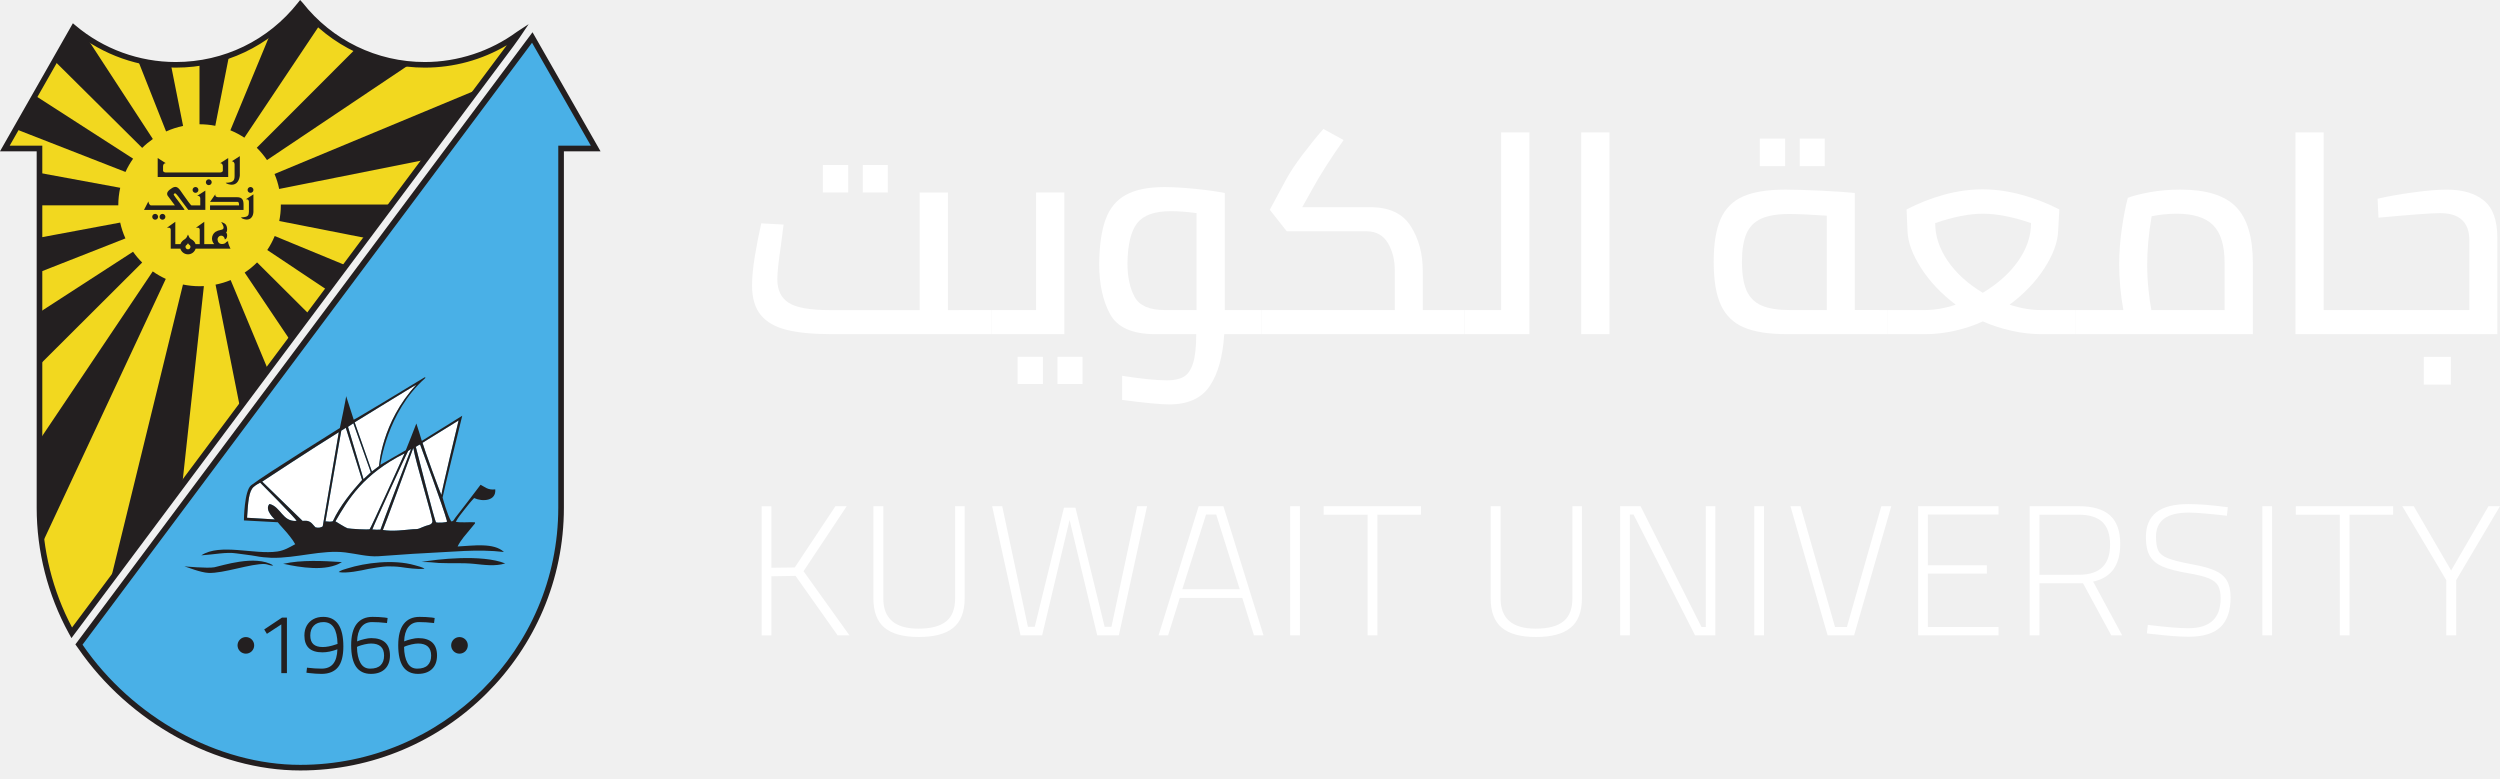
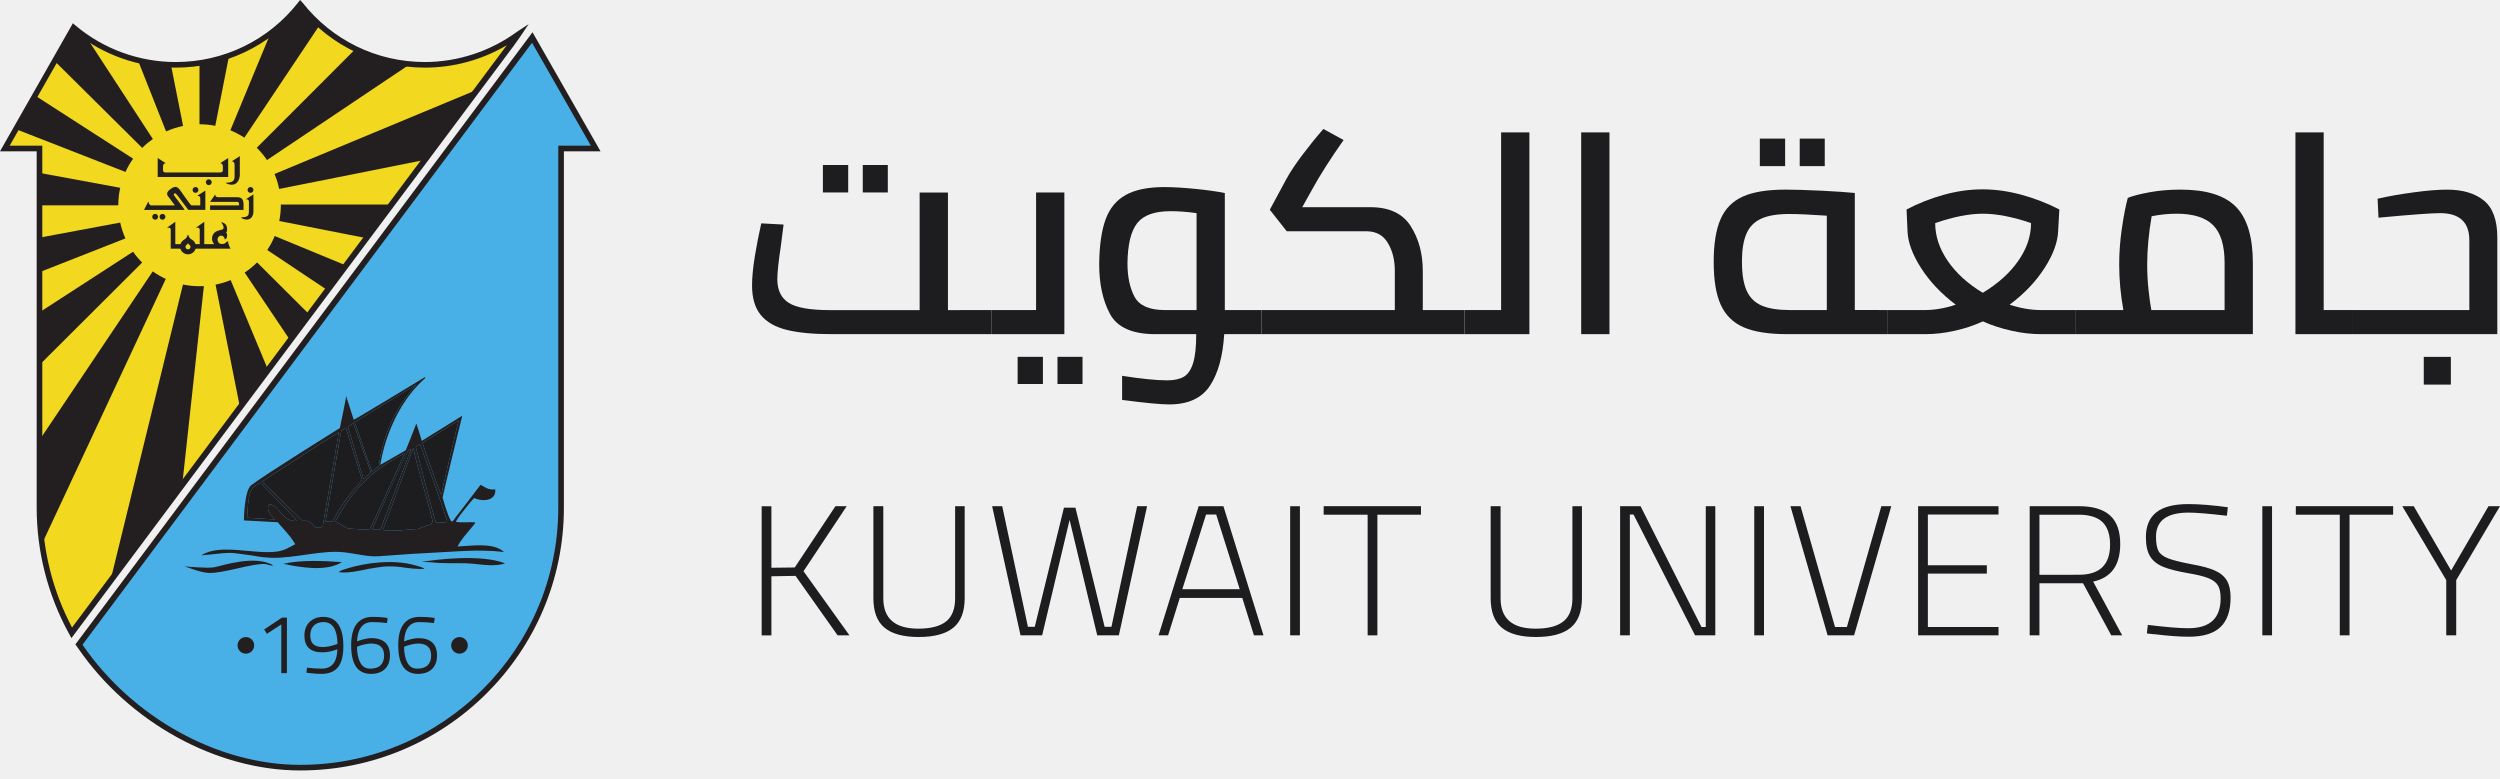
<svg xmlns="http://www.w3.org/2000/svg" width="244" height="76" viewBox="0 0 244 76" fill="none">
-   <path d="M84.207 16.101H86.651V18.786H84.207V16.101ZM80.314 16.101H82.784V18.786H80.314V16.101ZM96.791 30.262V32.613H81.157C79.375 32.613 77.922 32.477 76.8 32.2C75.676 31.925 74.827 31.442 74.256 30.749C73.685 30.056 73.4 29.095 73.4 27.858C73.4 27.081 73.49 26.132 73.672 25.008C73.858 23.885 74.067 22.813 74.3 21.799L76.477 21.917L76.217 23.962C75.984 25.511 75.867 26.609 75.867 27.252C75.867 28.323 76.241 29.091 76.989 29.563C77.733 30.032 79.073 30.267 81.014 30.267H89.757V18.792H92.52V30.267L96.791 30.262Z" fill="white" />
-   <path d="M103.211 34.826H105.654V37.479H103.211V34.826ZM99.321 34.826H101.788V37.479H99.321V34.826ZM103.881 18.786V32.613H96.791V30.262H101.121V18.786H103.881Z" fill="white" />
-   <path d="M110.738 28.976C111.205 29.832 112.182 30.261 113.675 30.261H116.785V20.801C115.834 20.67 114.99 20.611 114.255 20.611C112.685 20.611 111.596 21.002 110.986 21.784C110.376 22.569 110.062 23.872 110.041 25.7C110.041 27.027 110.275 28.118 110.738 28.976ZM123.118 32.614H119.485C119.347 34.789 118.878 36.478 118.073 37.674C117.272 38.872 115.95 39.472 114.111 39.472C113.295 39.472 111.767 39.328 109.518 39.032V36.68C111.417 36.976 112.879 37.121 113.905 37.121C114.566 37.121 115.095 37.016 115.505 36.791C115.911 36.568 116.222 36.13 116.435 35.476C116.647 34.822 116.752 33.868 116.752 32.614H112.775C110.526 32.614 109.049 31.96 108.34 30.651C107.634 29.342 107.281 27.719 107.281 25.782C107.299 23.957 107.508 22.5 107.906 21.414C108.304 20.325 108.962 19.526 109.883 19.022C110.801 18.514 112.057 18.259 113.645 18.259C114.536 18.259 115.558 18.327 116.71 18.439C117.864 18.556 118.809 18.691 119.542 18.841V30.261H123.118L123.118 32.614Z" fill="white" />
-   <path d="M142.935 30.262V32.614H123.115V30.262H136.135V26.418C136.135 25.387 135.911 24.492 135.468 23.736C135.023 22.978 134.341 22.591 133.435 22.574H125.588L123.932 20.472L125.528 17.512C125.896 16.831 126.425 16.032 127.113 15.119C127.801 14.207 128.483 13.364 129.162 12.588L131.135 13.668C129.837 15.51 128.812 17.123 128.055 18.508L127.098 20.222H133.755C135.594 20.222 136.907 20.843 137.69 22.076C138.473 23.313 138.865 24.77 138.865 26.447V30.261L142.935 30.262Z" fill="white" />
-   <path d="M149.269 12.921V32.613H142.936V30.261H146.509V12.921H149.269Z" fill="white" />
-   <path d="M154.324 12.921H157.084V32.613H154.324V12.921Z" fill="white" />
-   <path d="M175.653 13.529H178.096V16.214H175.653V13.529ZM171.759 13.529H174.229V16.214H171.759V13.529ZM170.465 28.356C170.77 29.037 171.254 29.526 171.933 29.821C172.612 30.117 173.542 30.262 174.723 30.262H178.296V21.051C176.747 20.946 175.518 20.886 174.606 20.886C173.464 20.886 172.558 21.039 171.891 21.343C171.221 21.646 170.743 22.137 170.453 22.808C170.163 23.48 170.013 24.387 170.013 25.531C170.013 26.73 170.166 27.672 170.465 28.356ZM184.253 30.261V32.613H174.406C172.621 32.613 171.215 32.389 170.192 31.949C169.164 31.506 168.419 30.779 167.953 29.762C167.486 28.749 167.256 27.347 167.256 25.559C167.256 23.807 167.477 22.42 167.923 21.398C168.368 20.372 169.095 19.637 170.103 19.182C171.11 18.733 172.495 18.506 174.259 18.506C175.109 18.506 176.284 18.546 177.773 18.611C179.265 18.69 180.351 18.759 181.029 18.834V30.255L184.253 30.261Z" fill="white" />
-   <path d="M190.107 25.477C190.932 26.675 192.072 27.71 193.522 28.576C194.993 27.69 196.148 26.656 196.982 25.462C197.813 24.274 198.229 23.044 198.229 21.772C196.447 21.164 194.88 20.858 193.522 20.858C192.185 20.858 190.636 21.165 188.875 21.772C188.875 23.044 189.285 24.281 190.107 25.477ZM202.532 30.262V32.614H199.248C198.298 32.614 197.323 32.508 196.327 32.28C195.328 32.059 194.395 31.756 193.522 31.368C192.688 31.755 191.779 32.06 190.792 32.28C189.805 32.503 188.845 32.614 187.915 32.614H184.252V30.262H187.828C188.815 30.262 189.832 30.088 190.879 29.737C189.464 28.669 188.337 27.472 187.493 26.155C186.65 24.84 186.211 23.635 186.172 22.546L186.082 20.443C187.245 19.834 188.462 19.357 189.73 19.006C191.001 18.656 192.254 18.48 193.492 18.48C194.733 18.48 195.995 18.657 197.287 19.006C198.573 19.358 199.808 19.834 200.992 20.443L200.875 22.546C200.835 23.635 200.396 24.84 199.55 26.155C198.71 27.472 197.57 28.669 196.138 29.737C197.202 30.088 198.228 30.262 199.218 30.262H202.532Z" fill="white" />
-   <path d="M209.695 28.286C209.782 29.107 209.874 29.766 209.973 30.262H217.12V25.645C217.12 23.948 216.746 22.725 216.002 21.978C215.254 21.23 214.067 20.857 212.44 20.857C211.606 20.857 210.795 20.949 210 21.105C209.71 22.802 209.566 24.372 209.566 25.809C209.566 26.637 209.608 27.467 209.695 28.286ZM218.238 20.196C219.333 21.319 219.88 23.153 219.88 25.699V32.612H202.533V30.26H207.24C206.968 28.749 206.833 27.266 206.833 25.809C206.833 24.647 206.921 23.471 207.097 22.281C207.267 21.093 207.461 20.1 207.674 19.309C208.2 19.107 208.918 18.922 209.842 18.756C210.76 18.59 211.753 18.506 212.82 18.506C215.338 18.506 217.144 19.069 218.238 20.196Z" fill="white" />
-   <path d="M229.555 30.261V32.613H224.035V12.921H226.792V30.261H229.555Z" fill="white" />
-   <path d="M236.56 34.827H239.203V37.537H236.56V34.827ZM242.427 19.574C243.3 20.281 243.737 21.486 243.737 23.18V32.614H229.557V30.262H241.007V23.458C241.007 21.689 240.056 20.802 238.157 20.802C237.305 20.802 235.298 20.953 232.14 21.245L232.053 19.395C233.1 19.154 234.275 18.945 235.585 18.772C236.891 18.594 237.971 18.508 238.823 18.508C240.354 18.508 241.557 18.864 242.427 19.574Z" fill="white" />
-   <path d="M77.645 56.205L75.289 56.245V62.014H74.338V49.412H75.289V55.413L77.567 55.385L81.539 49.404H82.639L78.423 55.75L82.905 62.006H81.748L77.645 56.205Z" fill="white" />
-   <path d="M86.334 61.267C85.604 60.665 85.242 59.7 85.242 58.377V49.404H86.211V58.394C86.211 60.369 87.35 61.357 89.629 61.357C90.846 61.357 91.749 61.122 92.338 60.653C92.927 60.183 93.22 59.428 93.22 58.393V49.403H94.153V58.376C94.153 59.7 93.782 60.664 93.041 61.267C92.299 61.873 91.175 62.171 89.668 62.171C88.173 62.171 87.063 61.873 86.334 61.267Z" fill="white" />
-   <path d="M96.832 49.404H97.816L100.325 61.178H100.992L103.841 49.551H104.963L107.813 61.178H108.477L110.986 49.404H111.954L109.2 62.009H107.089L104.392 50.745L101.713 62.009H99.604L96.832 49.404Z" fill="white" />
-   <path d="M118.701 50.218H117.711L115.394 57.508H120.998L118.701 50.218ZM121.246 58.356H115.148L114.006 62.009H113.076L116.991 49.404H119.404L123.318 62.009H122.385L121.246 58.356Z" fill="white" />
-   <path d="M125.92 49.407H126.871V62.009H125.92V49.407Z" fill="white" />
-   <path d="M133.481 50.235H129.189V49.403H138.687V50.235H134.432V62.009H133.481L133.481 50.235Z" fill="white" />
-   <path d="M146.58 61.267C145.85 60.665 145.488 59.7 145.488 58.377V49.404H146.457V58.394C146.457 60.369 147.596 61.357 149.875 61.357C151.095 61.357 151.995 61.122 152.581 60.653C153.173 60.183 153.467 59.428 153.467 58.393V49.403H154.397V58.376C154.397 59.7 154.029 60.664 153.287 61.267C152.546 61.873 151.421 62.171 149.914 62.171C148.419 62.171 147.309 61.873 146.58 61.267Z" fill="white" />
-   <path d="M167.414 49.404V62.009H165.438L159.433 50.218H159.074V62.009H158.123V49.404H160.118L166.065 61.195H166.484V49.404H167.414Z" fill="white" />
-   <path d="M171.215 49.407H172.166V62.009H171.215V49.407Z" fill="white" />
-   <path d="M174.746 49.404H175.733L179.097 61.195H180.257L183.618 49.404H184.59L180.96 62.009H178.376L174.746 49.404Z" fill="white" />
-   <path d="M188.16 50.218V55.173H193.916V55.986H188.16V61.194H195.056V62.008H187.209V49.403H195.056V50.216L188.16 50.218Z" fill="white" />
-   <path d="M202.903 56.097C204.931 56.097 205.944 55.118 205.944 53.166C205.944 52.165 205.693 51.428 205.194 50.95C204.691 50.476 203.923 50.235 202.885 50.235H199.049V56.098L202.903 56.097ZM198.098 49.404H202.885C204.255 49.404 205.269 49.705 205.932 50.299C206.599 50.895 206.934 51.828 206.934 53.094C206.934 55.167 206.052 56.39 204.291 56.764L207.123 62.009H206.058L203.304 56.928H199.049V62.009H198.098L198.098 49.404Z" fill="white" />
-   <path d="M210.22 61.902L209.535 61.822L209.628 60.988C211.38 61.205 212.693 61.315 213.581 61.315C215.686 61.315 216.733 60.345 216.733 58.404C216.733 57.874 216.653 57.459 216.488 57.165C216.326 56.869 216.015 56.629 215.567 56.441C215.118 56.256 214.448 56.09 213.56 55.943C212.499 55.762 211.676 55.551 211.102 55.31C210.525 55.07 210.106 54.726 209.837 54.279C209.571 53.833 209.439 53.218 209.439 52.434C209.439 51.347 209.777 50.54 210.456 50.004C211.132 49.465 212.182 49.198 213.602 49.198C214.64 49.198 215.917 49.303 217.436 49.506L217.343 50.336C215.543 50.131 214.305 50.029 213.62 50.029C211.491 50.029 210.426 50.811 210.426 52.378C210.426 53.006 210.505 53.47 210.666 53.771C210.821 54.072 211.138 54.313 211.608 54.495C212.074 54.675 212.846 54.868 213.925 55.075C214.885 55.243 215.633 55.446 216.165 55.681C216.697 55.916 217.086 56.239 217.334 56.648C217.579 57.06 217.705 57.613 217.705 58.311C217.705 59.614 217.376 60.579 216.715 61.204C216.057 61.832 215.025 62.145 213.62 62.145C212.771 62.145 211.637 62.066 210.22 61.893" fill="white" />
-   <path d="M220.803 49.407H221.751V62.008H220.803V49.407Z" fill="white" />
-   <path d="M228.363 50.235H224.072V49.403H233.57V50.235H229.314V62.009H228.363V50.235Z" fill="white" />
-   <path d="M238.754 56.621L234.463 49.404H235.581L239.229 55.68L242.878 49.404H243.999L239.726 56.621V62.009H238.754L238.754 56.621Z" fill="white" />
+   <path d="M84.207 16.101H86.651V18.786H84.207V16.101ZM80.314 16.101H82.784V18.786H80.314V16.101ZM96.791 30.262V32.613H81.157C79.375 32.613 77.922 32.477 76.8 32.2C75.676 31.925 74.827 31.442 74.256 30.749C73.685 30.056 73.4 29.095 73.4 27.858C73.4 27.081 73.49 26.132 73.672 25.008C73.858 23.885 74.067 22.813 74.3 21.799L76.477 21.917L76.217 23.962C75.984 25.511 75.867 26.609 75.867 27.252C75.867 28.323 76.241 29.091 76.989 29.563C77.733 30.032 79.073 30.267 81.014 30.267H89.757V18.792H92.52V30.267L96.791 30.262Z" fill="#1d1d1f" />
+   <path d="M103.211 34.826H105.654V37.479H103.211V34.826ZM99.321 34.826H101.788V37.479H99.321V34.826ZM103.881 18.786V32.613H96.791V30.262H101.121V18.786H103.881Z" fill="#1d1d1f" />
+   <path d="M110.738 28.976C111.205 29.832 112.182 30.261 113.675 30.261H116.785V20.801C115.834 20.67 114.99 20.611 114.255 20.611C112.685 20.611 111.596 21.002 110.986 21.784C110.376 22.569 110.062 23.872 110.041 25.7C110.041 27.027 110.275 28.118 110.738 28.976ZM123.118 32.614H119.485C119.347 34.789 118.878 36.478 118.073 37.674C117.272 38.872 115.95 39.472 114.111 39.472C113.295 39.472 111.767 39.328 109.518 39.032V36.68C111.417 36.976 112.879 37.121 113.905 37.121C114.566 37.121 115.095 37.016 115.505 36.791C115.911 36.568 116.222 36.13 116.435 35.476C116.647 34.822 116.752 33.868 116.752 32.614H112.775C110.526 32.614 109.049 31.96 108.34 30.651C107.634 29.342 107.281 27.719 107.281 25.782C107.299 23.957 107.508 22.5 107.906 21.414C108.304 20.325 108.962 19.526 109.883 19.022C110.801 18.514 112.057 18.259 113.645 18.259C114.536 18.259 115.558 18.327 116.71 18.439C117.864 18.556 118.809 18.691 119.542 18.841V30.261H123.118L123.118 32.614Z" fill="#1d1d1f" />
+   <path d="M142.935 30.262V32.614H123.115V30.262H136.135V26.418C136.135 25.387 135.911 24.492 135.468 23.736C135.023 22.978 134.341 22.591 133.435 22.574H125.588L123.932 20.472L125.528 17.512C125.896 16.831 126.425 16.032 127.113 15.119C127.801 14.207 128.483 13.364 129.162 12.588L131.135 13.668C129.837 15.51 128.812 17.123 128.055 18.508L127.098 20.222H133.755C135.594 20.222 136.907 20.843 137.69 22.076C138.473 23.313 138.865 24.77 138.865 26.447V30.261L142.935 30.262Z" fill="#1d1d1f" />
+   <path d="M149.269 12.921V32.613H142.936V30.261H146.509V12.921H149.269Z" fill="#1d1d1f" />
+   <path d="M154.324 12.921H157.084V32.613H154.324V12.921Z" fill="#1d1d1f" />
+   <path d="M175.653 13.529H178.096V16.214H175.653V13.529ZM171.759 13.529H174.229V16.214H171.759V13.529ZM170.465 28.356C170.77 29.037 171.254 29.526 171.933 29.821C172.612 30.117 173.542 30.262 174.723 30.262H178.296V21.051C176.747 20.946 175.518 20.886 174.606 20.886C173.464 20.886 172.558 21.039 171.891 21.343C171.221 21.646 170.743 22.137 170.453 22.808C170.163 23.48 170.013 24.387 170.013 25.531C170.013 26.73 170.166 27.672 170.465 28.356ZM184.253 30.261V32.613H174.406C172.621 32.613 171.215 32.389 170.192 31.949C169.164 31.506 168.419 30.779 167.953 29.762C167.486 28.749 167.256 27.347 167.256 25.559C167.256 23.807 167.477 22.42 167.923 21.398C168.368 20.372 169.095 19.637 170.103 19.182C171.11 18.733 172.495 18.506 174.259 18.506C175.109 18.506 176.284 18.546 177.773 18.611C179.265 18.69 180.351 18.759 181.029 18.834V30.255L184.253 30.261Z" fill="#1d1d1f" />
+   <path d="M190.107 25.477C190.932 26.675 192.072 27.71 193.522 28.576C194.993 27.69 196.148 26.656 196.982 25.462C197.813 24.274 198.229 23.044 198.229 21.772C196.447 21.164 194.88 20.858 193.522 20.858C192.185 20.858 190.636 21.165 188.875 21.772C188.875 23.044 189.285 24.281 190.107 25.477ZM202.532 30.262V32.614H199.248C198.298 32.614 197.323 32.508 196.327 32.28C195.328 32.059 194.395 31.756 193.522 31.368C192.688 31.755 191.779 32.06 190.792 32.28C189.805 32.503 188.845 32.614 187.915 32.614H184.252V30.262H187.828C188.815 30.262 189.832 30.088 190.879 29.737C189.464 28.669 188.337 27.472 187.493 26.155C186.65 24.84 186.211 23.635 186.172 22.546L186.082 20.443C187.245 19.834 188.462 19.357 189.73 19.006C191.001 18.656 192.254 18.48 193.492 18.48C194.733 18.48 195.995 18.657 197.287 19.006C198.573 19.358 199.808 19.834 200.992 20.443L200.875 22.546C200.835 23.635 200.396 24.84 199.55 26.155C198.71 27.472 197.57 28.669 196.138 29.737C197.202 30.088 198.228 30.262 199.218 30.262H202.532Z" fill="#1d1d1f" />
+   <path d="M209.695 28.286C209.782 29.107 209.874 29.766 209.973 30.262H217.12V25.645C217.12 23.948 216.746 22.725 216.002 21.978C215.254 21.23 214.067 20.857 212.44 20.857C211.606 20.857 210.795 20.949 210 21.105C209.71 22.802 209.566 24.372 209.566 25.809C209.566 26.637 209.608 27.467 209.695 28.286ZM218.238 20.196C219.333 21.319 219.88 23.153 219.88 25.699V32.612H202.533V30.26H207.24C206.968 28.749 206.833 27.266 206.833 25.809C206.833 24.647 206.921 23.471 207.097 22.281C207.267 21.093 207.461 20.1 207.674 19.309C208.2 19.107 208.918 18.922 209.842 18.756C210.76 18.59 211.753 18.506 212.82 18.506C215.338 18.506 217.144 19.069 218.238 20.196Z" fill="#1d1d1f" />
+   <path d="M229.555 30.261V32.613H224.035V12.921H226.792V30.261H229.555Z" fill="#1d1d1f" />
+   <path d="M236.56 34.827H239.203V37.537H236.56V34.827ZM242.427 19.574C243.3 20.281 243.737 21.486 243.737 23.18V32.614H229.557V30.262H241.007V23.458C241.007 21.689 240.056 20.802 238.157 20.802C237.305 20.802 235.298 20.953 232.14 21.245L232.053 19.395C233.1 19.154 234.275 18.945 235.585 18.772C236.891 18.594 237.971 18.508 238.823 18.508C240.354 18.508 241.557 18.864 242.427 19.574Z" fill="#1d1d1f" />
+   <path d="M77.645 56.205L75.289 56.245V62.014H74.338V49.412H75.289V55.413L77.567 55.385L81.539 49.404H82.639L78.423 55.75L82.905 62.006H81.748L77.645 56.205Z" fill="#1d1d1f" />
+   <path d="M86.334 61.267C85.604 60.665 85.242 59.7 85.242 58.377V49.404H86.211V58.394C86.211 60.369 87.35 61.357 89.629 61.357C90.846 61.357 91.749 61.122 92.338 60.653C92.927 60.183 93.22 59.428 93.22 58.393V49.403H94.153V58.376C94.153 59.7 93.782 60.664 93.041 61.267C92.299 61.873 91.175 62.171 89.668 62.171C88.173 62.171 87.063 61.873 86.334 61.267Z" fill="#1d1d1f" />
+   <path d="M96.832 49.404H97.816L100.325 61.178H100.992L103.841 49.551H104.963L107.813 61.178H108.477L110.986 49.404H111.954L109.2 62.009H107.089L104.392 50.745L101.713 62.009H99.604L96.832 49.404Z" fill="#1d1d1f" />
+   <path d="M118.701 50.218H117.711L115.394 57.508H120.998L118.701 50.218ZM121.246 58.356H115.148L114.006 62.009H113.076L116.991 49.404H119.404L123.318 62.009H122.385L121.246 58.356Z" fill="#1d1d1f" />
+   <path d="M125.92 49.407H126.871V62.009H125.92V49.407Z" fill="#1d1d1f" />
+   <path d="M133.481 50.235H129.189V49.403H138.687V50.235H134.432V62.009H133.481L133.481 50.235Z" fill="#1d1d1f" />
+   <path d="M146.58 61.267C145.85 60.665 145.488 59.7 145.488 58.377V49.404H146.457V58.394C146.457 60.369 147.596 61.357 149.875 61.357C151.095 61.357 151.995 61.122 152.581 60.653C153.173 60.183 153.467 59.428 153.467 58.393V49.403H154.397V58.376C154.397 59.7 154.029 60.664 153.287 61.267C152.546 61.873 151.421 62.171 149.914 62.171C148.419 62.171 147.309 61.873 146.58 61.267Z" fill="#1d1d1f" />
+   <path d="M167.414 49.404V62.009H165.438L159.433 50.218H159.074V62.009H158.123V49.404H160.118L166.065 61.195H166.484V49.404H167.414Z" fill="#1d1d1f" />
+   <path d="M171.215 49.407H172.166V62.009H171.215V49.407Z" fill="#1d1d1f" />
+   <path d="M174.746 49.404H175.733L179.097 61.195H180.257L183.618 49.404H184.59L180.96 62.009H178.376L174.746 49.404Z" fill="#1d1d1f" />
+   <path d="M188.16 50.218V55.173H193.916V55.986H188.16V61.194H195.056V62.008H187.209V49.403H195.056V50.216L188.16 50.218Z" fill="#1d1d1f" />
+   <path d="M202.903 56.097C204.931 56.097 205.944 55.118 205.944 53.166C205.944 52.165 205.693 51.428 205.194 50.95C204.691 50.476 203.923 50.235 202.885 50.235H199.049V56.098L202.903 56.097ZM198.098 49.404H202.885C204.255 49.404 205.269 49.705 205.932 50.299C206.599 50.895 206.934 51.828 206.934 53.094C206.934 55.167 206.052 56.39 204.291 56.764L207.123 62.009H206.058L203.304 56.928H199.049V62.009H198.098L198.098 49.404Z" fill="#1d1d1f" />
+   <path d="M210.22 61.902L209.535 61.822L209.628 60.988C211.38 61.205 212.693 61.315 213.581 61.315C215.686 61.315 216.733 60.345 216.733 58.404C216.733 57.874 216.653 57.459 216.488 57.165C216.326 56.869 216.015 56.629 215.567 56.441C215.118 56.256 214.448 56.09 213.56 55.943C212.499 55.762 211.676 55.551 211.102 55.31C210.525 55.07 210.106 54.726 209.837 54.279C209.571 53.833 209.439 53.218 209.439 52.434C209.439 51.347 209.777 50.54 210.456 50.004C211.132 49.465 212.182 49.198 213.602 49.198C214.64 49.198 215.917 49.303 217.436 49.506L217.343 50.336C215.543 50.131 214.305 50.029 213.62 50.029C211.491 50.029 210.426 50.811 210.426 52.378C210.426 53.006 210.505 53.47 210.666 53.771C210.821 54.072 211.138 54.313 211.608 54.495C212.074 54.675 212.846 54.868 213.925 55.075C214.885 55.243 215.633 55.446 216.165 55.681C216.697 55.916 217.086 56.239 217.334 56.648C217.579 57.06 217.705 57.613 217.705 58.311C217.705 59.614 217.376 60.579 216.715 61.204C216.057 61.832 215.025 62.145 213.62 62.145C212.771 62.145 211.637 62.066 210.22 61.893" fill="#1d1d1f" />
+   <path d="M220.803 49.407H221.751V62.008H220.803V49.407Z" fill="#1d1d1f" />
+   <path d="M228.363 50.235H224.072V49.403H233.57V50.235H229.314V62.009H228.363V50.235Z" fill="#1d1d1f" />
+   <path d="M238.754 56.621L234.463 49.404H235.581L239.229 55.68L242.878 49.404H243.999L239.726 56.621V62.009H238.754L238.754 56.621Z" fill="#1d1d1f" />
  <path d="M41.465 6.327C36.533 6.384 32.14 4.022 29.316 0.432L29.308 0.423L29.299 0.432C26.476 4.022 22.086 6.327 17.154 6.327C13.357 6.327 9.88 4.96 7.19 2.693L0.475 14.494H3.856V49.557C3.856 54.039 5.024 58.249 7.069 61.902L51.058 2.985C51.058 2.985 47.268 6.26 41.465 6.327Z" fill="#F2D81F" />
  <path d="M51.88 3.535L7.631 62.811C12.19 69.659 20.443 74.923 29.306 74.923C43.365 74.923 54.761 63.567 54.761 49.557V14.494H58.143L51.88 3.535Z" fill="#49B0E7" />
  <path d="M37.764 55.279C38.169 55.273 38.68 55.286 39.098 55.343C39.864 55.451 40.562 55.559 41.43 55.524C41.337 55.375 40.667 55.219 40.492 55.168C38.402 54.564 35.63 54.933 33.907 55.477C33.594 55.578 33.263 55.642 33.059 55.836C33.827 55.985 35.228 55.69 35.968 55.524C36.169 55.477 37.385 55.286 37.764 55.279Z" fill="#231F20" />
  <path d="M27.639 55.031C29.304 55.371 31.831 55.833 33.372 54.86C31.559 54.742 29.419 54.624 27.639 55.031Z" fill="#231F20" />
  <path d="M17.994 55.276C18.339 55.368 19.545 55.874 20.339 55.915C21.771 55.992 24.528 54.984 25.861 55.05C26.139 55.067 26.404 55.251 26.669 55.184C24.924 54.103 21.593 55.238 20.923 55.365C20.25 55.492 17.994 55.276 17.994 55.276Z" fill="#231F20" />
  <path d="M41.117 54.853C41.867 54.834 42.479 54.926 42.818 54.946C43.947 54.999 45.108 54.917 46.263 55.031C47.29 55.136 48.321 55.292 49.31 54.99C47.003 54.071 42.613 54.583 41.117 54.853Z" fill="#231F20" />
-   <path d="M36.192 46.101L34.488 41.313L33.965 41.66L35.48 46.766L36.192 46.101Z" fill="white" />
-   <path d="M33.751 41.755C33.768 41.742 33.31 42.041 33.31 42.032C33.306 42 31.776 50.889 31.77 50.886C32.095 50.911 32.267 50.946 32.487 50.87C33.199 49.34 34.29 48.034 35.34 46.845C35.34 46.845 33.741 41.742 33.751 41.755Z" fill="white" />
-   <path d="M25.59 47.004L29.53 50.838C29.53 50.838 29.849 50.813 29.977 50.838C30.404 50.927 30.525 51.213 30.784 51.464C31.035 51.547 31.335 51.499 31.498 51.375C31.516 51.328 33.068 42.181 33.068 42.181C30.541 43.742 25.59 47.004 25.59 47.004Z" fill="white" />
-   <path d="M36.998 45.484C36.998 45.484 37.225 41.237 40.635 37.543C40.653 37.498 34.615 41.218 34.615 41.218L36.297 46.015L36.998 45.484Z" fill="white" />
-   <path d="M44.761 41.033C44.782 41.033 41.216 43.218 41.238 43.218C41.372 43.742 42.98 48.18 43.082 48.304C43.079 48.008 44.761 41.033 44.761 41.033Z" fill="white" />
-   <path d="M24.745 47.529C24.285 47.951 24.209 48.997 24.113 50.533L26.831 50.698C26.831 50.698 25.756 49.76 26.305 49.188C27.425 49.471 27.568 50.959 28.95 50.838C28.954 50.685 25.393 47.106 25.393 47.106C25.393 47.106 24.968 47.322 24.745 47.529Z" fill="white" />
-   <path d="M40.187 44.124C39.875 44.966 37.406 51.728 37.367 51.725C38.334 51.887 39.342 51.735 40.305 51.652C40.538 51.633 40.717 51.665 40.928 51.579C41.141 51.493 41.342 51.398 41.559 51.325C41.805 51.239 42.137 51.236 42.204 50.918C42.268 50.625 40.516 44.934 40.35 43.755C40.337 43.663 40.191 44.117 40.187 44.124Z" fill="white" />
-   <path d="M40.584 43.612C40.584 43.612 42.422 50.883 42.559 50.978C42.664 51.045 43.669 51.013 43.634 50.883C43.296 49.589 41.002 43.383 41.002 43.383C40.938 43.383 40.584 43.612 40.584 43.612Z" fill="white" />
-   <path d="M39.83 44.019C39.616 44.337 36.413 51.394 36.34 51.674C36.541 51.703 36.927 51.706 37.128 51.696C37.163 51.518 40.117 43.822 40.117 43.822L39.83 44.019Z" fill="white" />
-   <path d="M32.738 50.883C32.738 50.883 33.737 51.512 33.916 51.56C34.136 51.614 35.976 51.725 36.078 51.649C36.187 51.569 39.339 44.591 39.492 44.251C35.453 46.273 33.963 48.746 32.738 50.883Z" fill="white" />
+   <path d="M36.192 46.101L34.488 41.313L33.965 41.66L35.48 46.766L36.192 46.101Z" fill="#1d1d1f" />
+   <path d="M33.751 41.755C33.768 41.742 33.31 42.041 33.31 42.032C33.306 42 31.776 50.889 31.77 50.886C32.095 50.911 32.267 50.946 32.487 50.87C33.199 49.34 34.29 48.034 35.34 46.845C35.34 46.845 33.741 41.742 33.751 41.755Z" fill="#1d1d1f" />
+   <path d="M25.59 47.004L29.53 50.838C29.53 50.838 29.849 50.813 29.977 50.838C30.404 50.927 30.525 51.213 30.784 51.464C31.035 51.547 31.335 51.499 31.498 51.375C31.516 51.328 33.068 42.181 33.068 42.181C30.541 43.742 25.59 47.004 25.59 47.004Z" fill="#1d1d1f" />
+   <path d="M36.998 45.484C36.998 45.484 37.225 41.237 40.635 37.543C40.653 37.498 34.615 41.218 34.615 41.218L36.297 46.015L36.998 45.484Z" fill="#1d1d1f" />
+   <path d="M44.761 41.033C44.782 41.033 41.216 43.218 41.238 43.218C41.372 43.742 42.98 48.18 43.082 48.304C43.079 48.008 44.761 41.033 44.761 41.033Z" fill="#1d1d1f" />
+   <path d="M24.745 47.529C24.285 47.951 24.209 48.997 24.113 50.533L26.831 50.698C26.831 50.698 25.756 49.76 26.305 49.188C27.425 49.471 27.568 50.959 28.95 50.838C28.954 50.685 25.393 47.106 25.393 47.106C25.393 47.106 24.968 47.322 24.745 47.529Z" fill="#1d1d1f" />
+   <path d="M40.187 44.124C39.875 44.966 37.406 51.728 37.367 51.725C38.334 51.887 39.342 51.735 40.305 51.652C40.538 51.633 40.717 51.665 40.928 51.579C41.141 51.493 41.342 51.398 41.559 51.325C41.805 51.239 42.137 51.236 42.204 50.918C42.268 50.625 40.516 44.934 40.35 43.755C40.337 43.663 40.191 44.117 40.187 44.124Z" fill="#1d1d1f" />
+   <path d="M40.584 43.612C40.584 43.612 42.422 50.883 42.559 50.978C42.664 51.045 43.669 51.013 43.634 50.883C43.296 49.589 41.002 43.383 41.002 43.383C40.938 43.383 40.584 43.612 40.584 43.612Z" fill="#1d1d1f" />
+   <path d="M39.83 44.019C39.616 44.337 36.413 51.394 36.34 51.674C36.541 51.703 36.927 51.706 37.128 51.696C37.163 51.518 40.117 43.822 40.117 43.822L39.83 44.019Z" fill="#1d1d1f" />
+   <path d="M32.738 50.883C32.738 50.883 33.737 51.512 33.916 51.56C34.136 51.614 35.976 51.725 36.078 51.649C36.187 51.569 39.339 44.591 39.492 44.251C35.453 46.273 33.963 48.746 32.738 50.883Z" fill="#1d1d1f" />
  <path d="M26.305 49.188C25.756 49.76 26.831 50.698 26.831 50.698L24.113 50.533C24.209 48.997 24.285 47.951 24.745 47.529C24.968 47.322 25.392 47.106 25.392 47.106C25.392 47.106 28.959 50.685 28.95 50.838C27.568 50.959 27.425 49.471 26.305 49.188ZM33.068 42.181C33.068 42.181 31.515 51.328 31.499 51.372C31.336 51.503 31.036 51.547 30.784 51.464C30.526 51.213 30.404 50.927 29.977 50.838C29.849 50.813 29.53 50.838 29.53 50.838L25.59 47.004C25.59 47.004 30.541 43.739 33.068 42.181ZM33.31 42.032C33.31 42.041 33.767 41.746 33.751 41.755C33.742 41.746 35.34 46.845 35.34 46.845C34.29 48.034 33.199 49.341 32.487 50.87C32.267 50.946 32.095 50.911 31.77 50.886C31.774 50.889 33.304 42 33.31 42.032ZM34.488 41.313L36.191 46.101L35.48 46.763L33.965 41.66L34.488 41.313ZM40.636 37.543C37.222 41.237 36.998 45.485 36.998 45.485L36.297 46.016L34.615 41.218C34.615 41.218 40.655 37.498 40.636 37.543ZM39.493 44.248C39.34 44.591 36.188 51.569 36.083 51.649C35.978 51.725 34.137 51.614 33.917 51.56C33.738 51.512 32.739 50.883 32.739 50.883C33.965 48.746 35.454 46.273 39.493 44.248ZM39.831 44.019L40.118 43.822C40.118 43.822 37.164 51.515 37.129 51.697C36.928 51.706 36.542 51.703 36.341 51.678C36.411 51.398 39.739 44.156 39.831 44.019ZM40.351 43.755C40.517 44.934 42.269 50.625 42.205 50.918C42.138 51.236 41.806 51.239 41.56 51.325C41.343 51.398 41.142 51.493 40.929 51.579C40.718 51.665 40.539 51.633 40.307 51.652C39.343 51.735 38.335 51.887 37.368 51.725C37.408 51.728 39.876 44.966 40.189 44.124C40.192 44.121 40.339 43.663 40.351 43.755ZM41.002 43.383C41.002 43.383 43.296 49.589 43.634 50.883C43.669 51.016 42.664 51.045 42.559 50.978C42.419 50.886 40.584 43.612 40.584 43.612C40.584 43.612 40.938 43.383 41.002 43.383ZM44.761 41.031C44.761 41.031 43.079 48.009 43.082 48.304C42.98 48.18 41.372 43.742 41.238 43.218C41.217 43.218 44.783 41.031 44.761 41.031ZM44.662 53.337C44.812 53.019 45.025 52.711 45.258 52.415C45.587 51.995 45.957 51.601 46.231 51.239C46.266 51.194 46.455 51.042 46.321 50.972C45.724 50.943 45.006 51.032 44.486 50.927C44.598 50.711 44.748 50.495 44.888 50.304C45.038 50.101 45.185 49.913 45.338 49.725C45.635 49.344 45.944 48.953 46.276 48.61C47.086 48.985 48.439 48.912 48.337 47.761C47.616 47.856 47.322 47.519 46.904 47.312C46.116 48.362 45.217 49.528 44.441 50.527C44.333 50.663 44.257 50.911 44.039 50.883C43.647 50.25 43.216 48.613 43.197 48.562C43.175 48.498 45.111 40.569 45.115 40.576C45.111 40.569 41.191 43.03 41.168 43.03C41.018 42.49 40.795 41.844 40.635 41.333C40.653 41.333 39.608 43.939 39.608 43.939L37.126 45.367C37.126 45.367 37.751 40.239 41.484 36.92C41.529 36.882 41.558 36.828 41.439 36.828C39.956 37.734 34.532 41.015 34.523 40.964C34.52 40.945 33.776 38.64 33.782 38.659C33.822 38.64 33.192 41.73 33.17 41.774C33.192 41.774 25.938 46.263 24.515 47.36C23.829 47.885 23.806 50.794 23.806 50.794L27.112 50.972C27.386 51.331 27.721 51.649 28.008 51.999C28.12 52.135 28.231 52.275 28.34 52.415C28.512 52.634 28.678 52.863 28.812 53.114C28.263 53.413 27.75 53.728 27.067 53.827C24.815 54.154 21.484 52.994 19.646 54.202C20.929 54.116 22.106 53.862 23.054 54.008C23.347 54.052 24.668 54.211 24.962 54.275C25.36 54.361 26.069 54.431 26.499 54.443C28.917 54.494 31.422 53.639 33.693 53.916C34.778 54.049 35.885 54.351 36.906 54.291C38.456 54.202 39.895 54.059 41.43 53.992C44.068 53.877 46.573 53.566 49.185 53.874C48.2 52.946 46.206 53.258 44.662 53.337Z" fill="#231F20" />
  <path d="M42.08 63.984C42.08 64.394 41.965 64.712 41.742 64.928C41.518 65.151 41.174 65.259 40.721 65.259C40.296 65.259 39.987 65.078 39.773 64.699C39.559 64.321 39.445 63.796 39.435 63.138L39.585 63.065C39.729 63.011 39.92 62.954 40.172 62.893C40.424 62.836 40.632 62.808 40.81 62.808C41.222 62.808 41.538 62.906 41.755 63.1C41.968 63.291 42.08 63.59 42.08 63.984ZM42.192 62.709C41.882 62.426 41.423 62.28 40.826 62.28C40.638 62.28 40.415 62.312 40.156 62.375C39.904 62.436 39.7 62.496 39.547 62.56L39.445 62.601C39.462 62.016 39.588 61.555 39.831 61.227C40.089 60.884 40.44 60.716 40.906 60.716C41.352 60.716 41.818 60.744 42.29 60.801L42.364 60.811L42.424 60.315L42.147 60.271C41.761 60.226 41.356 60.207 40.944 60.207C40.277 60.207 39.757 60.439 39.4 60.9C39.046 61.358 38.867 62.057 38.867 62.979C38.867 63.904 39.027 64.607 39.339 65.065C39.662 65.532 40.15 65.771 40.794 65.771C41.375 65.771 41.837 65.612 42.163 65.297C42.488 64.985 42.654 64.537 42.654 63.968C42.654 63.418 42.498 62.995 42.192 62.709Z" fill="#231F20" />
  <path d="M25.787 61.434L26.049 61.863L27.456 60.941V65.698H28.004V60.277H27.523L25.787 61.434Z" fill="#231F20" />
  <path d="M32.944 62.846L32.746 62.91C32.28 63.072 31.862 63.151 31.499 63.151C30.679 63.151 30.283 62.782 30.283 62.023C30.283 61.619 30.398 61.294 30.625 61.066C30.851 60.834 31.17 60.716 31.569 60.716C32.456 60.716 32.906 61.412 32.944 62.846ZM31.544 60.207C31.18 60.207 30.858 60.28 30.583 60.43C30.309 60.579 30.092 60.792 29.936 61.066C29.786 61.336 29.709 61.657 29.709 62.023C29.709 62.569 29.856 62.986 30.149 63.259C30.439 63.533 30.886 63.669 31.473 63.669C31.91 63.669 32.402 63.571 32.931 63.37C32.888 64.642 32.382 65.259 31.384 65.259C30.96 65.259 30.506 65.23 30.041 65.173L29.964 65.163L29.907 65.656L30.175 65.691C30.621 65.742 31.03 65.771 31.384 65.771C32.095 65.771 32.631 65.551 32.985 65.122C33.333 64.699 33.512 64.016 33.512 63.091C33.512 61.177 32.848 60.207 31.544 60.207Z" fill="#231F20" />
  <path d="M37.486 63.984C37.486 64.394 37.371 64.712 37.148 64.928C36.925 65.151 36.58 65.259 36.127 65.259C35.703 65.259 35.393 65.078 35.179 64.699C34.966 64.321 34.851 63.796 34.841 63.138L34.994 63.065C35.135 63.011 35.326 62.954 35.578 62.893C35.83 62.836 36.038 62.808 36.216 62.808C36.628 62.808 36.947 62.906 37.161 63.1C37.378 63.291 37.486 63.59 37.486 63.984ZM36.232 62.28C36.044 62.28 35.821 62.312 35.562 62.375C35.31 62.436 35.106 62.496 34.953 62.56L34.851 62.601C34.868 62.016 34.994 61.555 35.24 61.227C35.495 60.884 35.846 60.716 36.312 60.716C36.759 60.716 37.224 60.744 37.697 60.801L37.77 60.811L37.831 60.315L37.553 60.271C37.167 60.226 36.762 60.207 36.35 60.207C35.684 60.207 35.163 60.439 34.806 60.9C34.452 61.358 34.273 62.057 34.273 62.979C34.273 63.904 34.433 64.607 34.746 65.065C35.068 65.532 35.556 65.771 36.2 65.771C36.784 65.771 37.244 65.612 37.569 65.297C37.894 64.982 38.06 64.537 38.06 63.968C38.06 63.418 37.904 62.995 37.598 62.709C37.288 62.426 36.829 62.28 36.232 62.28Z" fill="#231F20" />
  <path d="M24.571 63.561C24.255 63.876 23.739 63.876 23.423 63.561C23.104 63.243 23.104 62.731 23.423 62.414C23.739 62.099 24.255 62.099 24.571 62.414C24.887 62.731 24.887 63.243 24.571 63.561Z" fill="#231F20" />
  <path d="M45.421 63.561C45.102 63.876 44.588 63.876 44.272 63.561C43.953 63.243 43.953 62.731 44.272 62.414C44.588 62.099 45.102 62.099 45.421 62.414C45.737 62.731 45.737 63.243 45.421 63.561Z" fill="#231F20" />
  <path d="M31.202 2.442C30.516 1.831 29.884 1.154 29.316 0.432L29.308 0.42L29.299 0.432C28.463 1.497 27.484 2.448 26.396 3.262L22.484 12.717C22.966 12.914 23.422 13.155 23.85 13.438L31.202 2.442Z" fill="#231F20" />
  <path d="M3.854 42.951V49.557C3.854 50.752 3.937 51.925 4.099 53.076L16.181 27.22C15.734 27.014 15.307 26.772 14.908 26.489L3.854 42.951Z" fill="#231F20" />
  <path d="M12.985 24.569L3.852 30.482V35.619L13.876 25.624C13.547 25.3 13.253 24.947 12.985 24.569Z" fill="#231F20" />
  <path d="M3.854 23.195V26.565L12.241 23.268C12.021 22.779 11.848 22.261 11.73 21.723L3.854 23.195Z" fill="#231F20" />
  <path d="M16.682 6.32C14.595 6.238 13.463 5.885 13.463 5.885L16.21 12.831C16.733 12.593 17.291 12.412 17.869 12.291L16.682 6.32Z" fill="#231F20" />
  <path d="M21.012 12.278L22.358 5.43C21.433 5.761 20.469 6.006 19.471 6.155V12.129C19.47 12.129 19.474 12.129 19.471 12.129C19.997 12.129 20.514 12.18 21.012 12.278Z" fill="#231F20" />
  <path d="M26.059 15.622L40.001 6.273C40.001 6.273 37.531 6.171 34.686 4.788L25.061 14.421C25.431 14.786 25.766 15.19 26.059 15.622Z" fill="#231F20" />
  <path d="M11.733 18.328L3.854 16.875V20.038H11.545C11.545 20.035 11.545 20.035 11.545 20.032C11.545 19.447 11.612 18.875 11.733 18.328Z" fill="#231F20" />
  <path d="M8.447 3.647C8.013 3.348 7.589 3.033 7.187 2.693L5.33 5.955L13.877 14.434C14.196 14.116 14.547 13.826 14.917 13.566L8.447 3.647Z" fill="#231F20" />
  <path d="M3.416 9.321L1.547 12.605L12.247 16.783C12.455 16.325 12.703 15.893 12.991 15.486L3.416 9.321Z" fill="#231F20" />
  <path d="M24.448 18.821C24.608 18.821 24.735 18.694 24.735 18.538C24.735 18.379 24.608 18.252 24.448 18.252C24.292 18.252 24.164 18.379 24.164 18.538C24.164 18.694 24.291 18.821 24.448 18.821Z" fill="#231F20" />
  <path d="M22.896 16.045C22.896 16.3 22.9 16.719 22.896 17.164C22.893 17.584 22.813 17.822 22.035 17.838C22.124 17.975 22.504 18.029 22.609 18.029C23.366 18.029 23.407 17.117 23.407 17.117V15.238L22.625 15.74C22.785 15.74 22.896 15.877 22.896 16.045Z" fill="#231F20" />
  <path d="M18.348 24.333C18.213 24.333 18.105 24.225 18.105 24.092C18.105 23.99 18.169 23.923 18.252 23.869C18.303 23.822 18.322 23.787 18.348 23.726C18.374 23.787 18.398 23.822 18.443 23.869C18.529 23.92 18.59 23.99 18.59 24.092C18.59 24.225 18.482 24.333 18.348 24.333ZM22.265 23.542L22.243 23.548C22.103 23.577 22.011 23.71 21.985 23.73C21.829 23.838 21.296 23.942 21.235 23.405C21.214 23.183 21.395 22.998 21.593 22.998C21.777 22.998 21.927 23.16 21.944 23.367L22.007 23.342C22.205 23.243 22.218 22.789 22.065 22.706C22.227 22.595 22.224 21.953 21.883 21.79C21.813 21.756 21.586 21.66 21.586 21.66C21.586 21.66 21.841 22.045 21.822 22.207C21.805 22.347 21.771 22.372 21.653 22.413C21.554 22.445 21.42 22.468 21.27 22.512C21.244 22.519 21.05 22.614 21.028 22.63C20.824 22.773 20.69 23.011 20.69 23.278C20.69 23.491 20.776 23.685 20.91 23.828C20.68 23.828 19.937 23.828 19.937 23.828V21.644L19.127 22.226H19.321C19.42 22.226 19.49 22.309 19.493 22.426V23.828H19.091C19.024 23.615 18.865 23.45 18.654 23.342C18.489 23.256 18.425 23.075 18.348 22.89C18.271 23.078 18.195 23.243 18.042 23.342C17.844 23.456 17.678 23.619 17.608 23.828H17.11V21.644L16.297 22.226H16.491C16.594 22.226 16.664 22.309 16.664 22.426V24.267H17.602V24.26C17.694 24.585 17.994 24.823 18.348 24.823C18.699 24.823 18.993 24.591 19.091 24.273H22.499C22.499 24.273 22.262 23.806 22.266 23.621L22.265 23.542Z" fill="#231F20" />
  <path d="M23.77 19.968C23.767 19.517 23.642 19.247 23.135 19.247H21.304C21.148 19.247 21.014 19.174 21.014 19.059V18.964L20.5 19.701H23.189C23.301 19.701 23.33 19.857 23.33 19.978C23.33 20.003 23.327 20.026 23.327 20.045C23.25 20.045 20.5 20.045 20.5 20.045V20.49H23.77L23.77 19.968Z" fill="#231F20" />
  <path d="M24.734 18.97L23.988 19.45H24.084C24.208 19.45 24.294 19.552 24.294 19.686V20.655C24.281 21.011 24.243 21.189 23.576 21.212H23.525L23.552 21.253C23.669 21.383 23.973 21.428 24.072 21.431C24.757 21.424 24.735 20.649 24.735 20.649L24.734 18.97Z" fill="#231F20" />
  <path d="M15.858 20.875C15.702 20.875 15.574 21.002 15.574 21.157C15.574 21.316 15.702 21.444 15.858 21.444C16.018 21.444 16.142 21.316 16.142 21.157C16.142 21.002 16.018 20.875 15.858 20.875Z" fill="#231F20" />
  <path d="M17.103 20.487C17.346 20.487 17.904 20.487 18.003 20.487C18.086 20.487 17.02 19.161 16.963 19.024C16.963 19.024 16.915 18.875 17.113 18.868C17.257 18.961 17.486 19.282 17.786 19.695C18.086 20.111 18.364 20.471 18.364 20.471L18.372 20.48H20.041V18.601L19.24 19.116H19.339C19.457 19.116 19.543 19.218 19.546 19.352V20.045H18.679C18.648 20.061 18.241 19.517 17.875 18.983C17.498 18.449 17.31 18.045 16.806 18.341C16.404 18.595 16.222 18.814 16.353 19.085L17.067 20.045H14.739C14.617 20.051 14.515 19.838 14.499 19.739L14.482 19.654L14.443 19.733C14.443 19.733 14.108 20.366 14.076 20.445L14.059 20.487H14.885C15.357 20.487 16.618 20.493 17.103 20.487Z" fill="#231F20" />
  <path d="M18.795 18.538C18.795 18.694 18.922 18.821 19.082 18.821C19.238 18.821 19.366 18.694 19.366 18.538C19.366 18.379 19.239 18.252 19.082 18.252C18.922 18.252 18.795 18.379 18.795 18.538Z" fill="#231F20" />
  <path d="M20.092 17.784C20.092 17.943 20.219 18.07 20.376 18.07C20.532 18.07 20.663 17.943 20.663 17.784C20.663 17.628 20.532 17.501 20.376 17.501C20.22 17.501 20.092 17.628 20.092 17.784Z" fill="#231F20" />
  <path d="M15.142 20.874C14.985 20.874 14.857 21.002 14.857 21.157C14.857 21.316 14.985 21.444 15.142 21.444C15.301 21.444 15.429 21.316 15.429 21.157C15.429 21.002 15.301 20.874 15.142 20.874Z" fill="#231F20" />
  <path d="M22.272 15.422L21.491 15.925C21.654 15.925 21.749 16.061 21.749 16.23V16.691C21.704 16.786 21.593 16.834 21.465 16.834H16.198C16.07 16.834 15.959 16.786 15.914 16.691V16.23C15.914 16.061 16.01 15.925 16.172 15.925L15.391 15.422V17.273H22.272L22.272 15.422Z" fill="#231F20" />
  <path d="M27.406 19.965C27.406 19.987 27.409 20.01 27.409 20.032C27.409 20.556 27.355 21.071 27.256 21.571L35.911 23.275L38.38 19.965L27.406 19.965Z" fill="#231F20" />
  <path d="M19.899 27.923C19.759 27.929 19.619 27.935 19.478 27.935C18.923 27.935 18.381 27.875 17.857 27.77L10.685 57.056L17.755 47.592L19.899 27.923Z" fill="#231F20" />
  <path d="M26.811 23.036C26.613 23.52 26.368 23.974 26.084 24.403L32.082 28.403L33.9 25.964L26.811 23.036Z" fill="#231F20" />
  <path d="M25.091 25.611C24.721 25.98 24.316 26.314 23.879 26.603L28.399 33.33L30.295 30.793L25.091 25.611Z" fill="#231F20" />
  <path d="M22.511 27.335C22.042 27.529 21.548 27.678 21.037 27.78L23.459 39.95L26.224 36.246L22.511 27.335Z" fill="#231F20" />
  <path d="M26.793 16.98C26.991 17.444 27.144 17.934 27.246 18.442L41.666 15.565L46.834 8.644L26.793 16.98Z" fill="#231F20" />
  <path d="M57.668 14.22H54.487V49.557C54.487 63.393 43.191 74.65 29.306 74.65C21.27 74.65 12.937 70.05 8.053 62.922L51.926 4.171L57.668 14.22ZM51.974 3.147L7.494 62.712L7.357 62.894L7.609 63.246C12.592 70.504 21.111 75.197 29.306 75.197C43.494 75.197 55.036 63.695 55.036 49.557V14.767H58.612L51.974 3.147Z" fill="#231F20" />
  <path d="M0.944 14.22L7.264 3.112C10.053 5.363 13.556 6.6 17.151 6.6C21.882 6.6 26.304 4.511 29.306 0.858C32.305 4.511 36.727 6.6 41.464 6.6C44.288 6.6 47.041 5.846 49.466 4.413L7.032 61.24C5.13 57.654 4.128 53.62 4.128 49.557V14.22H0.944ZM50.445 3.109C47.858 5.007 44.667 6.053 41.464 6.053C36.778 6.053 32.426 3.939 29.517 0.245L29.29 0L29.083 0.264C26.186 3.942 21.837 6.053 17.151 6.053C13.571 6.053 10.094 4.785 7.366 2.483L7.114 2.27L0 14.767H3.58V49.557C3.58 53.823 4.661 58.055 6.706 61.793L6.77 61.908C6.805 61.978 6.843 62.045 6.882 62.111L6.974 62.277L50.126 4.489L50.707 3.678L51.597 2.356L50.445 3.109Z" fill="#231F20" />
</svg>
